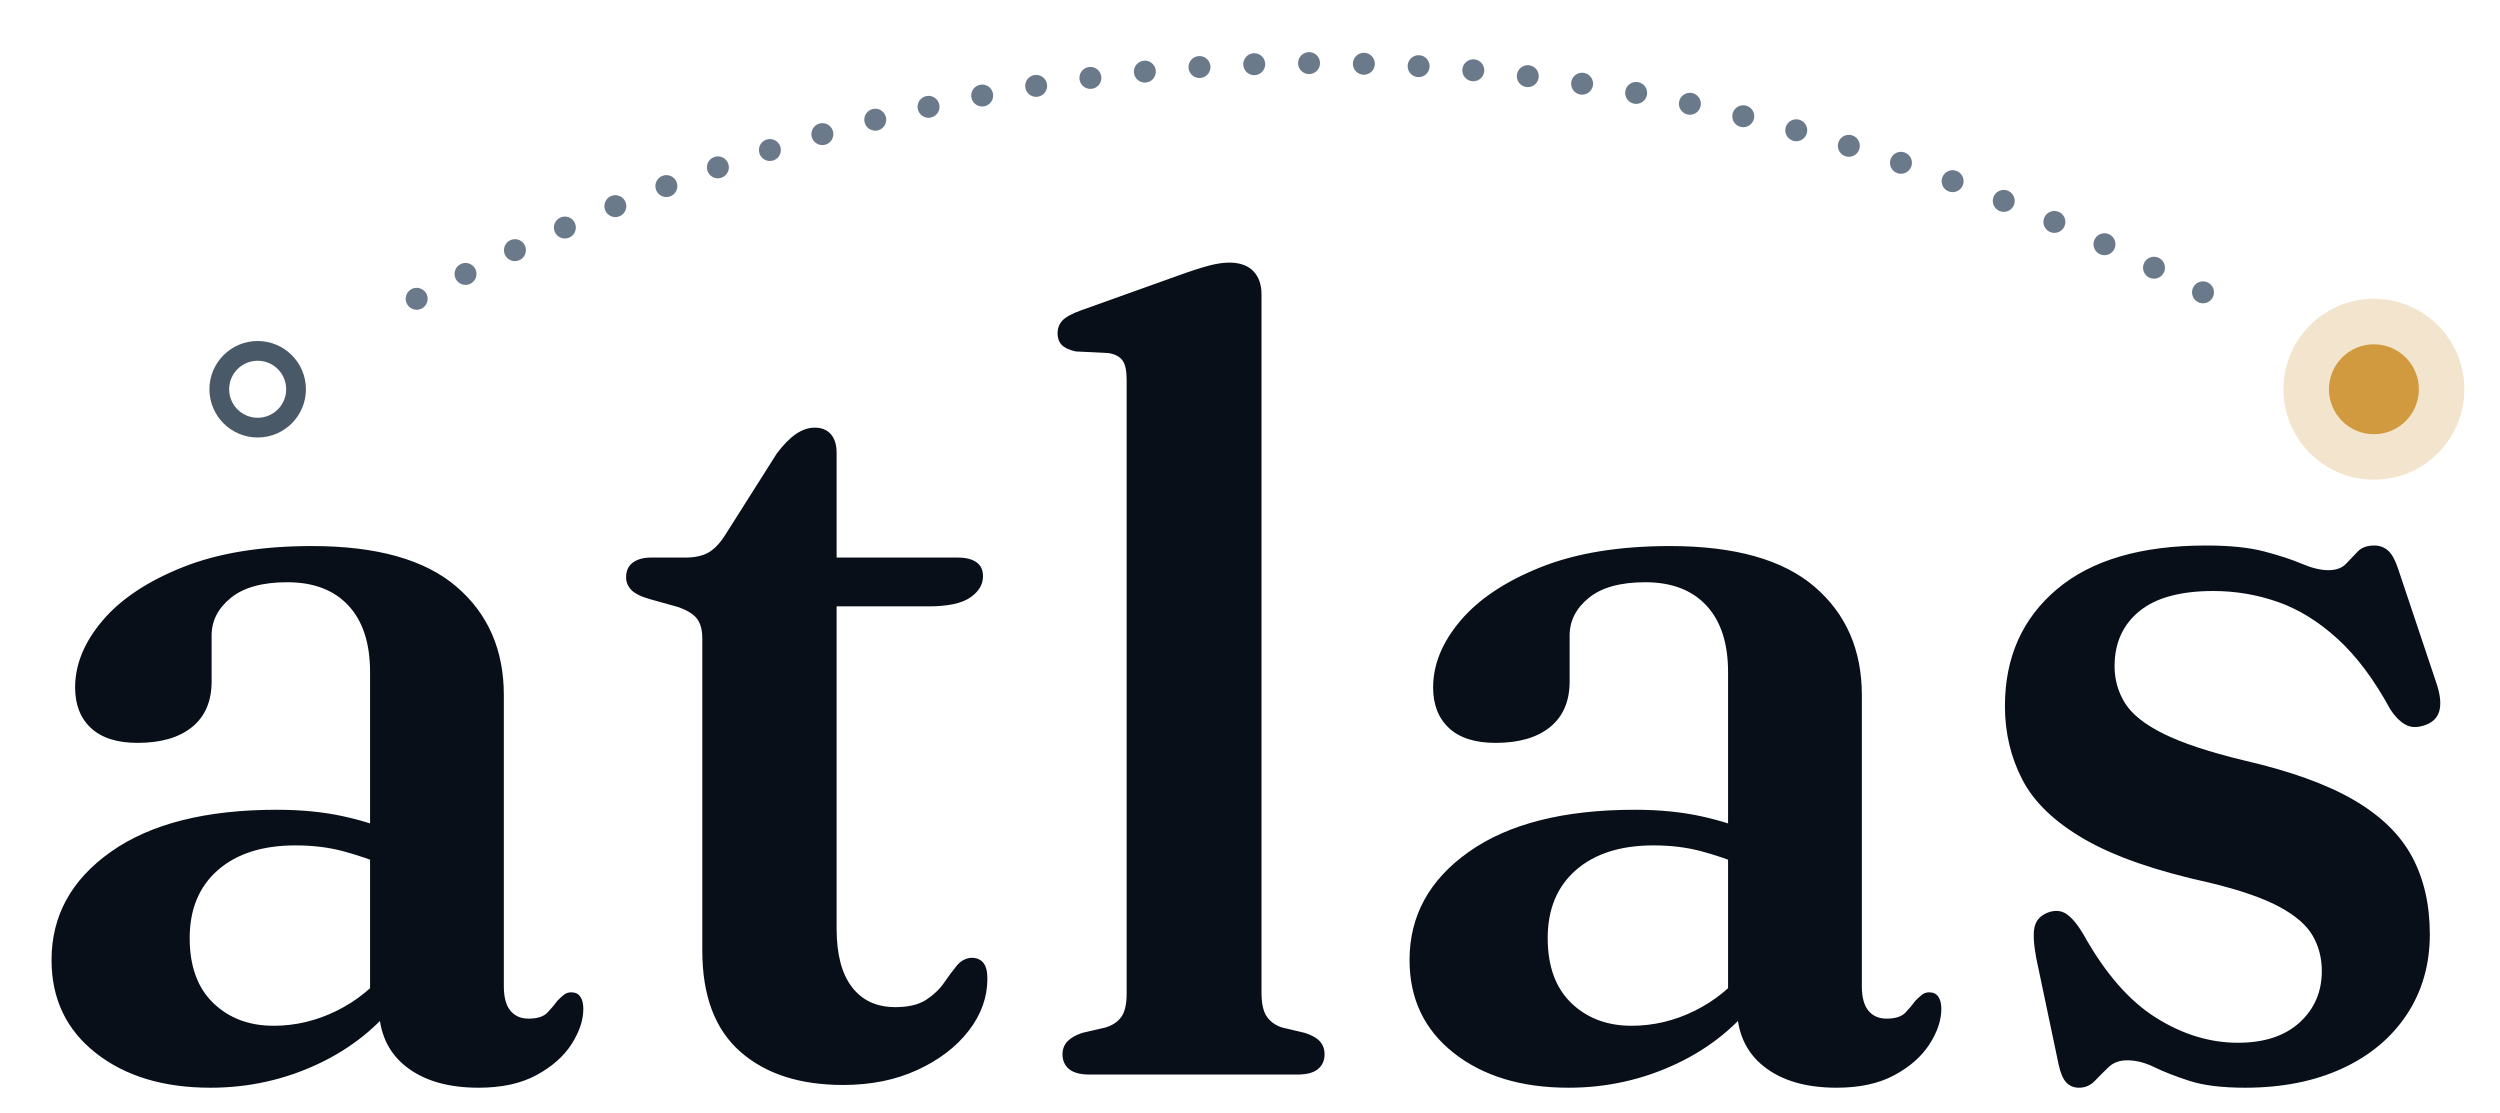
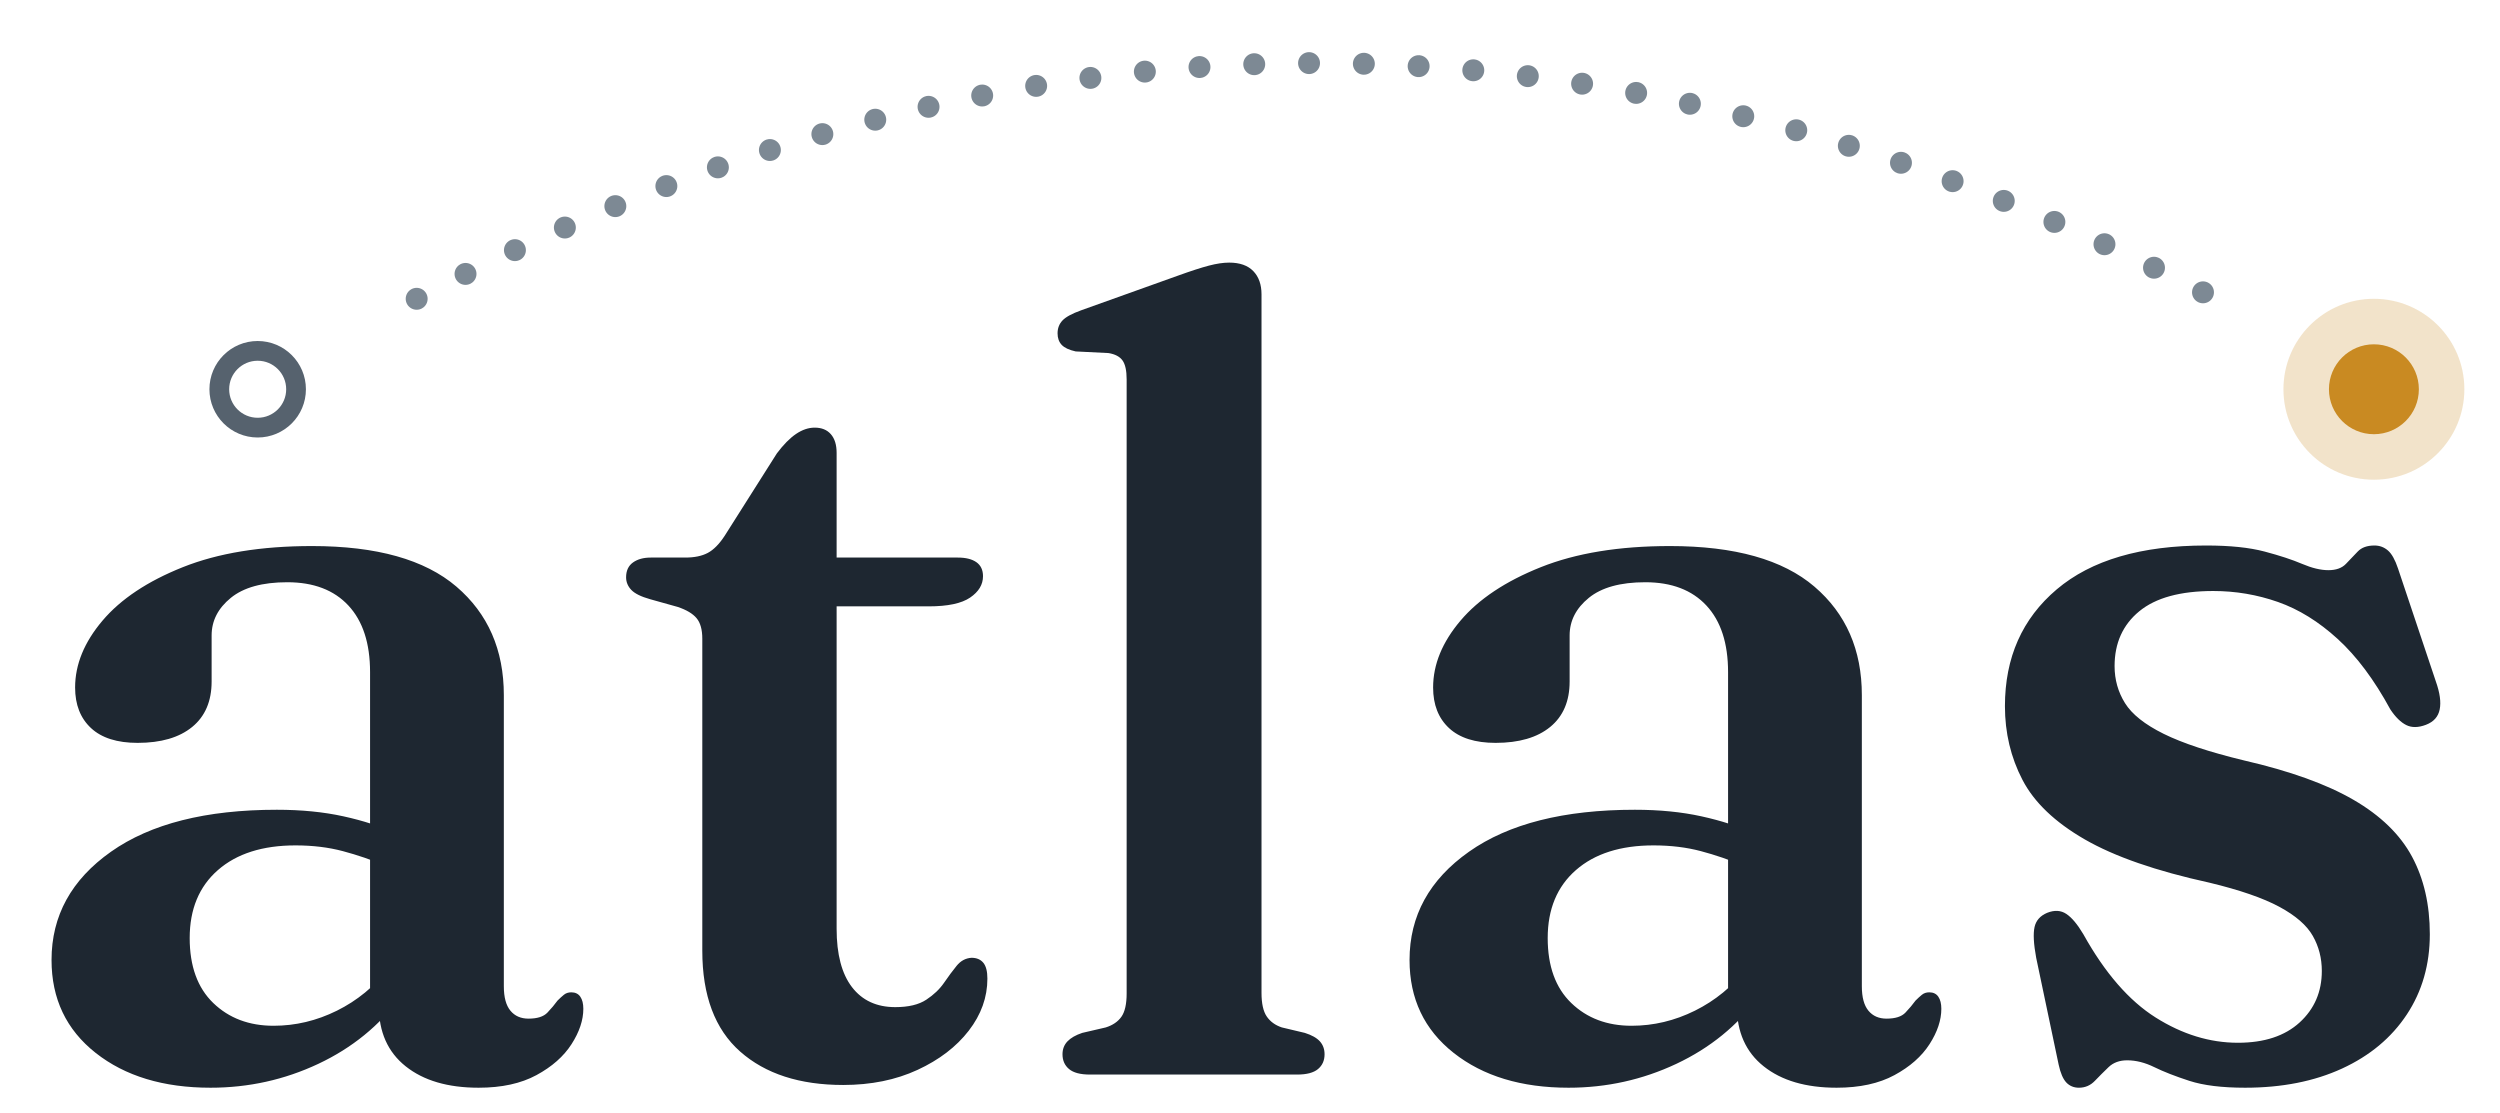
<svg xmlns="http://www.w3.org/2000/svg" viewBox="0 -1960 4560 2030" width="456" height="203" role="img" aria-labelledby="t">
-   <path d="M760 -1415Q2410 -2280 4060 -1405" fill="none" stroke="#6b7a8a" stroke-width="40" stroke-linecap="round" stroke-dasharray="0 100" />
-   <circle cx="470" cy="-1250" r="70" fill="none" stroke="#4a5968" stroke-width="36" />
-   <circle cx="4330" cy="-1250" r="165" fill="#d19a3f" opacity=".26" />
-   <circle cx="4330" cy="-1250" r="82" fill="#d19a3f" />
-   <path d="M691 -125V-145L675 -150V-734Q675 -813 635.5 -855.5Q596 -898 524 -898Q456 -898 421 -869.5Q386 -841 386 -801V-717Q386 -663 350.5 -634Q315 -605 251 -605Q195 -605 166 -632Q137 -659 137 -706Q137 -769 187 -828Q237 -887 333.5 -925.5Q430 -964 569 -964Q746 -964 832.5 -890Q919 -816 919 -692V-161Q919 -131 931 -116.5Q943 -102 964 -102Q988 -102 998.5 -113Q1009 -124 1017 -135Q1023 -141 1028.5 -145.5Q1034 -150 1042 -150Q1053 -150 1058.5 -142Q1064 -134 1064 -120Q1064 -89 1042.5 -55.5Q1021 -22 978.5 1Q936 24 873 24Q789 24 740 -15Q691 -54 691 -125ZM94 -209Q94 -330 202.5 -406.5Q311 -483 505 -483Q572 -483 626.5 -471Q681 -459 722 -440L703 -381Q665 -397 625.5 -407.5Q586 -418 539 -418Q449 -418 397.5 -373Q346 -328 346 -249Q346 -172 389 -130.5Q432 -89 499 -89Q559 -89 614.5 -116.5Q670 -144 709 -194L731 -142Q673 -63 580.5 -19.5Q488 24 384 24Q255 24 174.5 -39.5Q94 -103 94 -209Z M1236 -853 1186 -867Q1161 -874 1151.5 -884Q1142 -894 1142 -907Q1142 -925 1154.5 -934Q1167 -943 1187 -943H1250Q1275 -943 1291 -951.5Q1307 -960 1322 -983L1417 -1133Q1435 -1157 1452 -1168.5Q1469 -1180 1486 -1180Q1505 -1180 1515.5 -1168Q1526 -1156 1526 -1134V-266Q1526 -196 1554 -159.5Q1582 -123 1633 -123Q1669 -123 1689.5 -136.5Q1710 -150 1722 -167.5Q1734 -185 1745 -198.5Q1756 -212 1772 -213Q1786 -213 1793.5 -204Q1801 -195 1801 -175Q1801 -124 1767 -80Q1733 -36 1673.5 -8.5Q1614 19 1538 19Q1419 19 1350 -42Q1281 -103 1281 -226V-795Q1281 -820 1270.5 -832.5Q1260 -845 1236 -853ZM1424 -854V-943H1747Q1769 -943 1781 -934.5Q1793 -926 1793 -909Q1793 -886 1769.5 -870Q1746 -854 1694 -854Z M2301 -1423V-149Q2301 -120 2310.5 -106Q2320 -92 2338 -86L2380 -76Q2399 -70 2407.5 -60.5Q2416 -51 2416 -37Q2416 -20 2404 -10Q2392 0 2366 0H1988Q1962 0 1950 -10Q1938 -20 1938 -37Q1938 -51 1947 -60.5Q1956 -70 1974 -76L2017 -86Q2036 -92 2045.5 -105.5Q2055 -119 2055 -148V-1268Q2055 -1292 2047.5 -1302.5Q2040 -1313 2022 -1316L1962 -1319Q1944 -1323 1936.5 -1331Q1929 -1339 1929 -1352Q1929 -1366 1938 -1375.5Q1947 -1385 1972 -1394L2148 -1457Q2184 -1470 2205 -1475.5Q2226 -1481 2242 -1481Q2271 -1481 2286 -1465.5Q2301 -1450 2301 -1423Z M3168 -125V-145L3152 -150V-734Q3152 -813 3112.5 -855.5Q3073 -898 3001 -898Q2933 -898 2898 -869.5Q2863 -841 2863 -801V-717Q2863 -663 2827.5 -634Q2792 -605 2728 -605Q2672 -605 2643 -632Q2614 -659 2614 -706Q2614 -769 2664 -828Q2714 -887 2810.5 -925.5Q2907 -964 3046 -964Q3223 -964 3309.5 -890Q3396 -816 3396 -692V-161Q3396 -131 3408 -116.5Q3420 -102 3441 -102Q3465 -102 3475.5 -113Q3486 -124 3494 -135Q3500 -141 3505.5 -145.5Q3511 -150 3519 -150Q3530 -150 3535.5 -142Q3541 -134 3541 -120Q3541 -89 3519.5 -55.5Q3498 -22 3455.5 1Q3413 24 3350 24Q3266 24 3217 -15Q3168 -54 3168 -125ZM2571 -209Q2571 -330 2679.5 -406.5Q2788 -483 2982 -483Q3049 -483 3103.5 -471Q3158 -459 3199 -440L3180 -381Q3142 -397 3102.5 -407.5Q3063 -418 3016 -418Q2926 -418 2874.5 -373Q2823 -328 2823 -249Q2823 -172 2866 -130.5Q2909 -89 2976 -89Q3036 -89 3091.5 -116.5Q3147 -144 3186 -194L3208 -142Q3150 -63 3057.5 -19.5Q2965 24 2861 24Q2732 24 2651.5 -39.5Q2571 -103 2571 -209Z M4082 -58Q4154 -58 4194.5 -95Q4235 -132 4235 -189Q4235 -224 4218.5 -253Q4202 -282 4157.5 -306Q4113 -330 4030 -350Q3884 -382 3802.5 -429Q3721 -476 3689 -537.5Q3657 -599 3657 -672Q3657 -805 3751.5 -885Q3846 -965 4024 -965Q4089 -965 4130.5 -954Q4172 -943 4199 -931.5Q4226 -920 4247 -920Q4268 -920 4279 -931.5Q4290 -943 4300.5 -954Q4311 -965 4331 -965Q4345 -965 4355.5 -956Q4366 -947 4374 -923L4443 -717Q4454 -686 4450 -666Q4446 -646 4425 -638Q4404 -630 4389 -637.5Q4374 -645 4360 -666Q4316 -747 4264 -794.5Q4212 -842 4155 -862Q4098 -882 4037 -882Q3947 -882 3902 -845Q3857 -808 3857 -745Q3857 -708 3876 -677.5Q3895 -647 3946.5 -621.5Q3998 -596 4093 -573Q4219 -544 4293 -501Q4367 -458 4399.5 -397.5Q4432 -337 4432 -256Q4432 -173 4390 -109.5Q4348 -46 4272 -11Q4196 24 4095 24Q4032 24 3993.5 11.5Q3955 -1 3929.5 -13.5Q3904 -26 3880 -26Q3859 -26 3846 -13.5Q3833 -1 3821 11.5Q3809 24 3792 24Q3778 24 3769 14.5Q3760 5 3755 -18L3714 -213Q3707 -251 3711 -269Q3715 -287 3734 -295Q3754 -303 3769 -293Q3784 -283 3800 -256Q3859 -150 3932 -104Q4005 -58 4082 -58Z" fill="#080f18" />
+   <path d="M760 -1415Q2410 -2280 4060 -1405" fill="none" stroke="#7d8994" stroke-width="40" stroke-linecap="round" stroke-dasharray="0 100" />
+   <circle cx="470" cy="-1250" r="70" fill="none" stroke="#56626e" stroke-width="36" />
+   <circle cx="4330" cy="-1250" r="165" fill="#c98a22" opacity=".24" />
+   <circle cx="4330" cy="-1250" r="82" fill="#c98a22" />
+   <path d="M691 -125V-145L675 -150V-734Q675 -813 635.5 -855.5Q596 -898 524 -898Q456 -898 421 -869.5Q386 -841 386 -801V-717Q386 -663 350.5 -634Q315 -605 251 -605Q195 -605 166 -632Q137 -659 137 -706Q137 -769 187 -828Q237 -887 333.5 -925.5Q430 -964 569 -964Q746 -964 832.5 -890Q919 -816 919 -692V-161Q919 -131 931 -116.5Q943 -102 964 -102Q988 -102 998.5 -113Q1009 -124 1017 -135Q1023 -141 1028.5 -145.5Q1034 -150 1042 -150Q1053 -150 1058.5 -142Q1064 -134 1064 -120Q1064 -89 1042.5 -55.5Q1021 -22 978.5 1Q936 24 873 24Q789 24 740 -15Q691 -54 691 -125ZM94 -209Q94 -330 202.5 -406.5Q311 -483 505 -483Q572 -483 626.5 -471Q681 -459 722 -440L703 -381Q665 -397 625.5 -407.5Q586 -418 539 -418Q449 -418 397.5 -373Q346 -328 346 -249Q346 -172 389 -130.5Q432 -89 499 -89Q559 -89 614.5 -116.5Q670 -144 709 -194L731 -142Q673 -63 580.5 -19.5Q488 24 384 24Q255 24 174.5 -39.5Q94 -103 94 -209Z M1236 -853 1186 -867Q1161 -874 1151.5 -884Q1142 -894 1142 -907Q1142 -925 1154.5 -934Q1167 -943 1187 -943H1250Q1275 -943 1291 -951.5Q1307 -960 1322 -983L1417 -1133Q1435 -1157 1452 -1168.5Q1469 -1180 1486 -1180Q1505 -1180 1515.5 -1168Q1526 -1156 1526 -1134V-266Q1526 -196 1554 -159.5Q1582 -123 1633 -123Q1669 -123 1689.5 -136.5Q1710 -150 1722 -167.5Q1734 -185 1745 -198.5Q1756 -212 1772 -213Q1786 -213 1793.5 -204Q1801 -195 1801 -175Q1801 -124 1767 -80Q1733 -36 1673.5 -8.5Q1614 19 1538 19Q1419 19 1350 -42Q1281 -103 1281 -226V-795Q1281 -820 1270.5 -832.5Q1260 -845 1236 -853ZM1424 -854V-943H1747Q1769 -943 1781 -934.5Q1793 -926 1793 -909Q1793 -886 1769.5 -870Q1746 -854 1694 -854Z M2301 -1423V-149Q2301 -120 2310.5 -106Q2320 -92 2338 -86L2380 -76Q2399 -70 2407.5 -60.5Q2416 -51 2416 -37Q2416 -20 2404 -10Q2392 0 2366 0H1988Q1962 0 1950 -10Q1938 -20 1938 -37Q1938 -51 1947 -60.5Q1956 -70 1974 -76L2017 -86Q2036 -92 2045.5 -105.5Q2055 -119 2055 -148V-1268Q2055 -1292 2047.5 -1302.5Q2040 -1313 2022 -1316L1962 -1319Q1944 -1323 1936.5 -1331Q1929 -1339 1929 -1352Q1929 -1366 1938 -1375.5Q1947 -1385 1972 -1394L2148 -1457Q2184 -1470 2205 -1475.5Q2226 -1481 2242 -1481Q2271 -1481 2286 -1465.5Q2301 -1450 2301 -1423Z M3168 -125V-145L3152 -150V-734Q3152 -813 3112.5 -855.5Q3073 -898 3001 -898Q2933 -898 2898 -869.5Q2863 -841 2863 -801V-717Q2863 -663 2827.5 -634Q2792 -605 2728 -605Q2672 -605 2643 -632Q2614 -659 2614 -706Q2614 -769 2664 -828Q2714 -887 2810.5 -925.5Q2907 -964 3046 -964Q3223 -964 3309.5 -890Q3396 -816 3396 -692V-161Q3396 -131 3408 -116.5Q3420 -102 3441 -102Q3465 -102 3475.5 -113Q3486 -124 3494 -135Q3500 -141 3505.5 -145.5Q3511 -150 3519 -150Q3530 -150 3535.5 -142Q3541 -134 3541 -120Q3541 -89 3519.5 -55.5Q3498 -22 3455.5 1Q3413 24 3350 24Q3266 24 3217 -15Q3168 -54 3168 -125ZM2571 -209Q2571 -330 2679.5 -406.5Q2788 -483 2982 -483Q3049 -483 3103.5 -471Q3158 -459 3199 -440L3180 -381Q3142 -397 3102.5 -407.5Q3063 -418 3016 -418Q2926 -418 2874.5 -373Q2823 -328 2823 -249Q2823 -172 2866 -130.5Q2909 -89 2976 -89Q3036 -89 3091.5 -116.5Q3147 -144 3186 -194L3208 -142Q3150 -63 3057.5 -19.5Q2965 24 2861 24Q2732 24 2651.5 -39.5Q2571 -103 2571 -209Z M4082 -58Q4154 -58 4194.5 -95Q4235 -132 4235 -189Q4235 -224 4218.5 -253Q4202 -282 4157.5 -306Q4113 -330 4030 -350Q3884 -382 3802.5 -429Q3721 -476 3689 -537.5Q3657 -599 3657 -672Q3657 -805 3751.5 -885Q3846 -965 4024 -965Q4089 -965 4130.5 -954Q4172 -943 4199 -931.5Q4226 -920 4247 -920Q4268 -920 4279 -931.5Q4290 -943 4300.5 -954Q4311 -965 4331 -965Q4345 -965 4355.5 -956Q4366 -947 4374 -923L4443 -717Q4454 -686 4450 -666Q4446 -646 4425 -638Q4404 -630 4389 -637.5Q4374 -645 4360 -666Q4316 -747 4264 -794.5Q4212 -842 4155 -862Q4098 -882 4037 -882Q3947 -882 3902 -845Q3857 -808 3857 -745Q3857 -708 3876 -677.5Q3895 -647 3946.5 -621.5Q3998 -596 4093 -573Q4219 -544 4293 -501Q4367 -458 4399.5 -397.5Q4432 -337 4432 -256Q4432 -173 4390 -109.5Q4348 -46 4272 -11Q4196 24 4095 24Q4032 24 3993.5 11.5Q3955 -1 3929.5 -13.5Q3904 -26 3880 -26Q3859 -26 3846 -13.5Q3833 -1 3821 11.5Q3809 24 3792 24Q3778 24 3769 14.5Q3760 5 3755 -18L3714 -213Q3707 -251 3711 -269Q3715 -287 3734 -295Q3754 -303 3769 -293Q3784 -283 3800 -256Q3859 -150 3932 -104Q4005 -58 4082 -58Z" fill="#1e2731" />
</svg>
